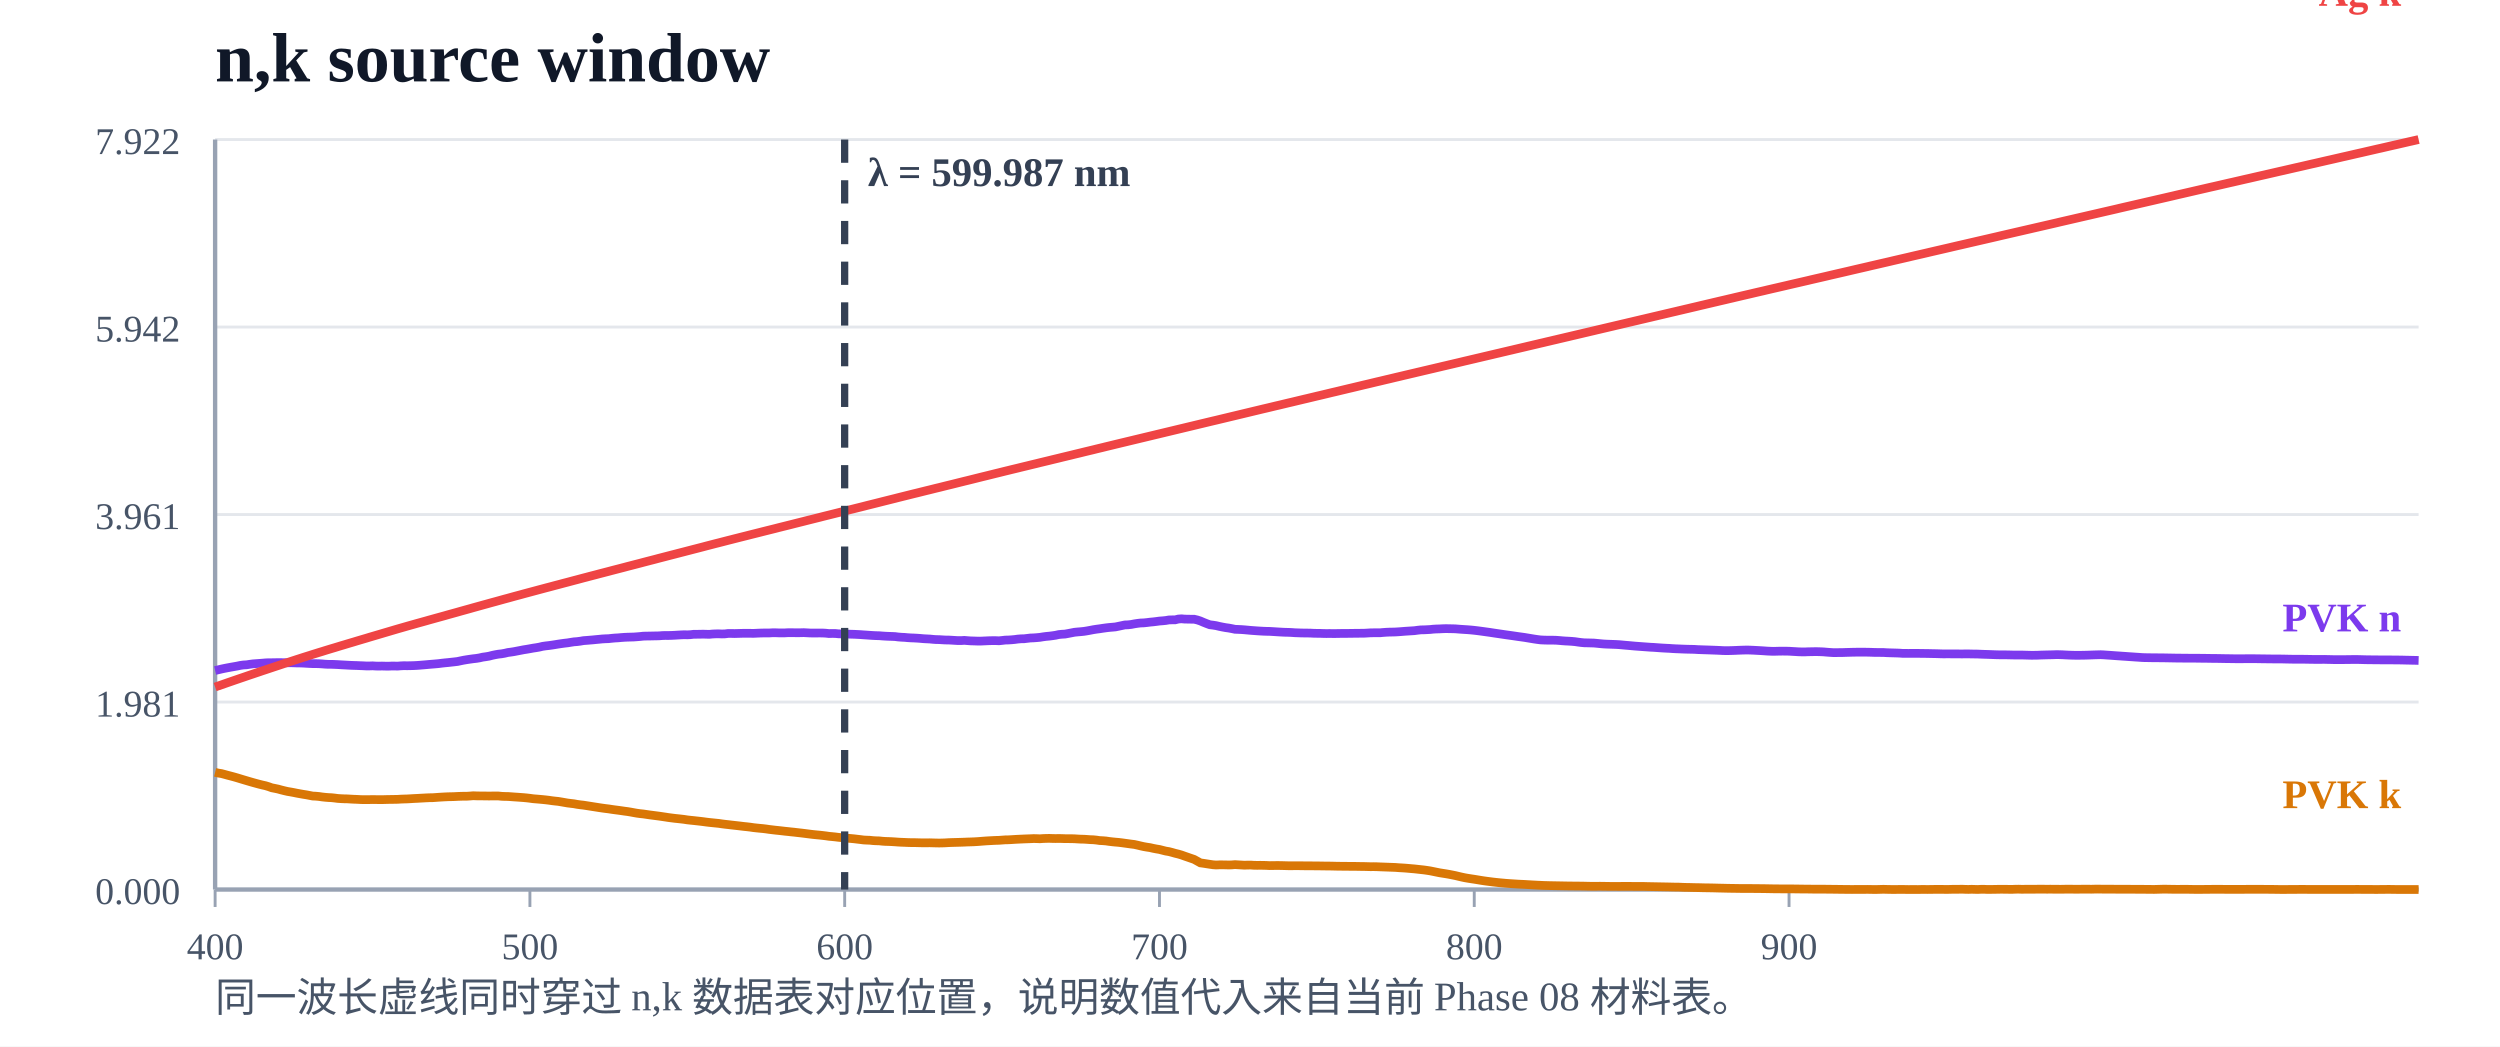
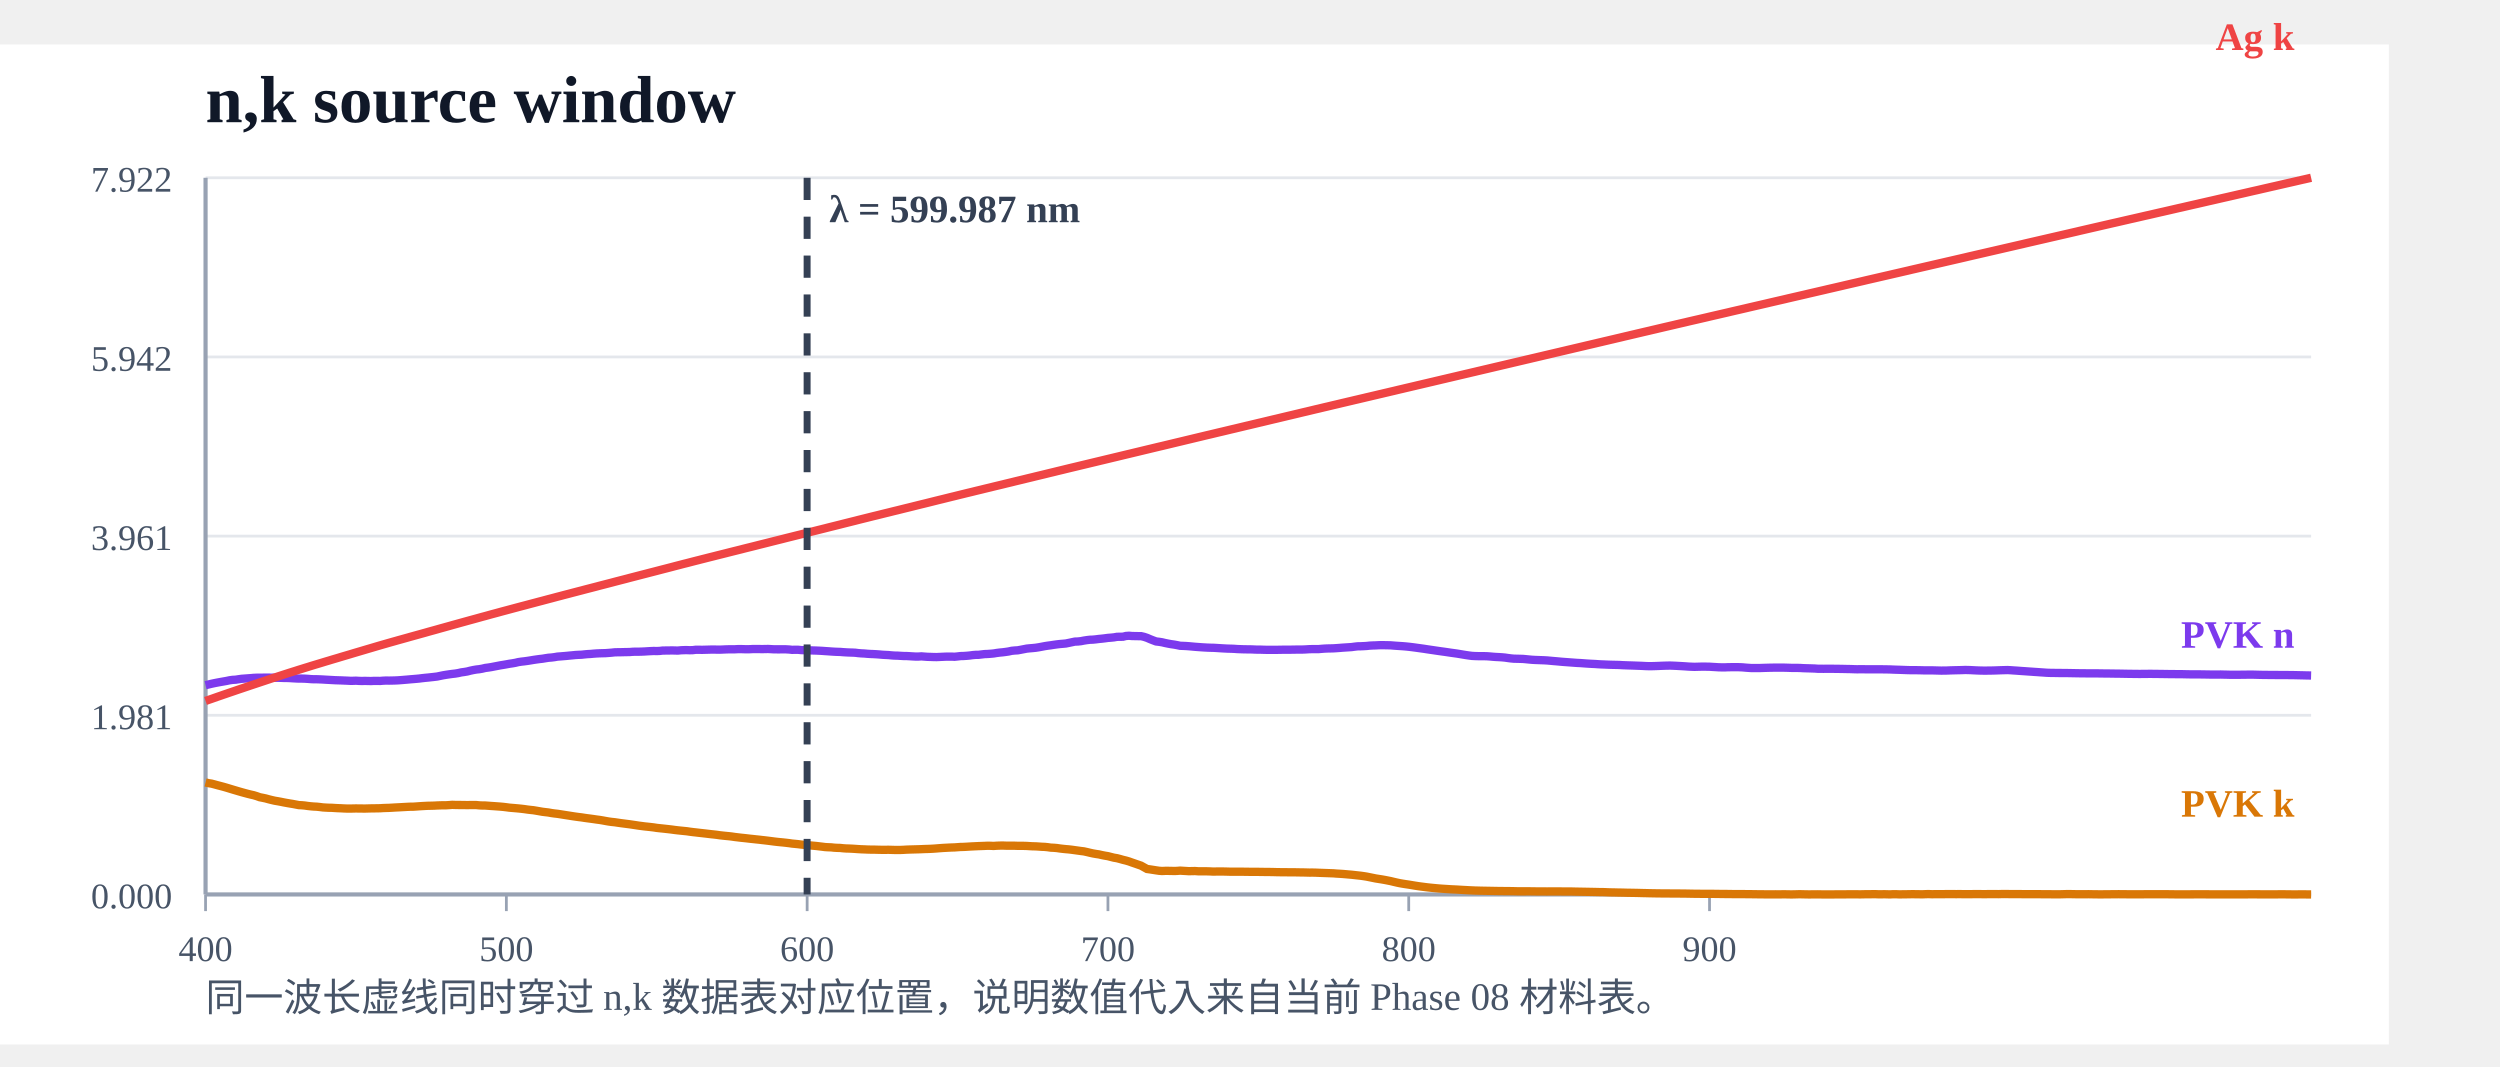
- <svg xmlns="http://www.w3.org/2000/svg" width="860" height="360" viewBox="0 0 860 360">
+ <svg xmlns="http://www.w3.org/2000/svg" width="900" height="384" viewBox="0 -16 900 384">
  <rect width="860" height="360" fill="#ffffff" />
  <text x="74" y="28" font-size="24" font-weight="700" fill="#101828">n,k source window</text>
  <line x1="74" y1="306.00" x2="832" y2="306.00" stroke="#e4e7ec" stroke-width="1" />
  <text x="62" y="311.00" text-anchor="end" font-size="13" fill="#475467">0.000</text>
  <line x1="74" y1="241.50" x2="832" y2="241.50" stroke="#e4e7ec" stroke-width="1" />
  <text x="62" y="246.50" text-anchor="end" font-size="13" fill="#475467">1.981</text>
  <line x1="74" y1="177.00" x2="832" y2="177.00" stroke="#e4e7ec" stroke-width="1" />
  <text x="62" y="182.00" text-anchor="end" font-size="13" fill="#475467">3.961</text>
  <line x1="74" y1="112.50" x2="832" y2="112.50" stroke="#e4e7ec" stroke-width="1" />
  <text x="62" y="117.50" text-anchor="end" font-size="13" fill="#475467">5.942</text>
  <line x1="74" y1="48.00" x2="832" y2="48.00" stroke="#e4e7ec" stroke-width="1" />
  <text x="62" y="53.00" text-anchor="end" font-size="13" fill="#475467">7.922</text>
  <line x1="74" y1="306" x2="832" y2="306" stroke="#98a2b3" stroke-width="1.5" />
  <line x1="74" y1="48" x2="74" y2="306" stroke="#98a2b3" stroke-width="1.5" />
  <line x1="74.00" y1="306" x2="74.00" y2="312" stroke="#98a2b3" stroke-width="1" />
  <text x="74.00" y="330" text-anchor="middle" font-size="13" fill="#475467">400</text>
  <line x1="182.29" y1="306" x2="182.29" y2="312" stroke="#98a2b3" stroke-width="1" />
  <text x="182.29" y="330" text-anchor="middle" font-size="13" fill="#475467">500</text>
  <line x1="290.57" y1="306" x2="290.57" y2="312" stroke="#98a2b3" stroke-width="1" />
  <text x="290.57" y="330" text-anchor="middle" font-size="13" fill="#475467">600</text>
  <line x1="398.86" y1="306" x2="398.86" y2="312" stroke="#98a2b3" stroke-width="1" />
  <text x="398.86" y="330" text-anchor="middle" font-size="13" fill="#475467">700</text>
  <line x1="507.14" y1="306" x2="507.14" y2="312" stroke="#98a2b3" stroke-width="1" />
  <text x="507.14" y="330" text-anchor="middle" font-size="13" fill="#475467">800</text>
  <line x1="615.43" y1="306" x2="615.43" y2="312" stroke="#98a2b3" stroke-width="1" />
  <text x="615.43" y="330" text-anchor="middle" font-size="13" fill="#475467">900</text>
  <polyline fill="none" stroke="#7c3aed" stroke-width="3" points="74.00,230.66 75.08,230.41 76.17,230.15 77.25,229.92 78.33,229.71 79.41,229.51 80.50,229.32 81.58,229.13 82.66,228.90 83.75,228.75 84.83,228.69 85.91,228.52 86.99,228.37 88.08,228.29 89.16,228.21 90.24,228.13 91.33,228.03 92.41,227.98 93.49,227.98 94.57,227.96 95.66,227.94 96.74,227.95 97.82,227.97 98.91,227.99 99.99,227.99 101.07,228.02 102.15,228.06 103.24,228.07 104.32,228.11 105.40,228.18 106.49,228.24 107.57,228.29 108.65,228.29 109.73,228.32 110.82,228.39 111.90,228.48 112.98,228.53 114.07,228.53 115.15,228.57 116.23,228.62 117.31,228.69 118.40,228.75 119.48,228.81 120.56,228.87 121.65,228.91 122.73,228.94 123.81,228.99 124.89,229.03 125.98,229.09 127.06,229.09 128.14,229.05 129.23,229.12 130.31,229.15 131.39,229.12 132.47,229.15 133.56,229.17 134.64,229.12 135.72,229.12 136.81,229.14 137.89,229.05 138.97,229.00 140.05,229.02 141.14,229.00 142.22,228.97 143.30,228.92 144.39,228.84 145.47,228.75 146.55,228.66 147.63,228.56 148.72,228.47 149.80,228.38 150.88,228.28 151.97,228.14 153.05,228.02 154.13,227.92 155.21,227.80 156.30,227.68 157.38,227.55 158.46,227.32 159.55,227.10 160.63,226.92 161.71,226.76 162.79,226.61 163.88,226.49 164.96,226.31 166.04,226.06 167.13,225.91 168.21,225.73 169.29,225.45 170.37,225.22 171.46,225.03 172.54,224.91 173.62,224.72 174.71,224.46 175.79,224.32 176.87,224.15 177.95,223.94 179.04,223.73 180.12,223.52 181.20,223.35 182.29,223.16 183.37,222.96 184.45,222.80 185.53,222.61 186.62,222.35 187.70,222.19 188.78,222.07 189.87,221.92 190.95,221.75 192.03,221.57 193.11,221.41 194.20,221.26 195.28,221.14 196.36,220.96 197.45,220.79 198.53,220.71 199.61,220.57 200.69,220.38 201.78,220.30 202.86,220.21 203.94,220.12 205.03,220.01 206.11,219.91 207.19,219.80 208.27,219.74 209.36,219.70 210.44,219.58 211.52,219.48 212.61,219.42 213.69,219.32 214.77,219.24 215.85,219.19 216.94,219.16 218.02,219.13 219.10,219.05 220.19,218.96 221.27,218.84 222.35,218.81 223.43,218.80 224.52,218.77 225.60,218.75 226.68,218.73 227.77,218.64 228.85,218.60 229.93,218.61 231.01,218.58 232.10,218.53 233.18,218.46 234.26,218.40 235.35,218.35 236.43,218.38 237.51,218.33 238.59,218.20 239.68,218.19 240.76,218.18 241.84,218.15 242.93,218.18 244.01,218.21 245.09,218.10 246.17,218.05 247.26,218.04 248.34,218.08 249.42,218.05 250.51,217.91 251.59,217.91 252.67,217.94 253.75,217.91 254.84,217.88 255.92,217.85 257.00,217.85 258.09,217.86 259.17,217.88 260.25,217.83 261.33,217.78 262.42,217.75 263.50,217.74 264.58,217.74 265.67,217.68 266.75,217.67 267.83,217.71 268.91,217.72 270.00,217.71 271.08,217.65 272.16,217.65 273.25,217.66 274.33,217.67 275.41,217.66 276.49,217.63 277.58,217.69 278.66,217.75 279.74,217.76 280.83,217.76 281.91,217.75 282.99,217.76 284.07,217.82 285.16,217.94 286.24,217.91 287.32,217.92 288.41,218.03 289.49,218.07 290.57,218.08 291.65,218.13 292.74,218.17 293.82,218.20 294.90,218.25 295.99,218.31 297.07,218.39 298.15,218.46 299.23,218.54 300.32,218.61 301.40,218.66 302.48,218.69 303.57,218.78 304.65,218.85 305.73,218.90 306.81,218.93 307.90,218.98 308.98,219.12 310.06,219.21 311.15,219.26 312.23,219.36 313.31,219.43 314.39,219.47 315.48,219.53 316.56,219.61 317.64,219.71 318.73,219.77 319.81,219.82 320.89,219.93 321.97,220.01 323.06,220.03 324.14,220.10 325.22,220.16 326.31,220.17 327.39,220.23 328.47,220.30 329.55,220.36 330.64,220.36 331.72,220.29 332.80,220.38 333.89,220.46 334.97,220.49 336.05,220.53 337.13,220.55 338.22,220.50 339.30,220.45 340.38,220.40 341.47,220.38 342.55,220.38 343.63,220.43 344.71,220.32 345.80,220.19 346.88,220.16 347.96,220.09 349.05,219.99 350.13,219.84 351.21,219.75 352.29,219.73 353.38,219.60 354.46,219.47 355.54,219.43 356.63,219.35 357.71,219.25 358.79,219.07 359.87,218.93 360.96,218.83 362.04,218.69 363.12,218.53 364.21,218.29 365.29,218.18 366.37,218.12 367.45,217.92 368.54,217.71 369.62,217.50 370.70,217.39 371.79,217.30 372.87,217.19 373.95,217.02 375.03,216.82 376.12,216.61 377.20,216.44 378.28,216.30 379.37,216.13 380.45,215.98 381.53,215.85 382.61,215.76 383.70,215.66 384.78,215.44 385.86,215.21 386.95,214.98 388.03,214.94 389.11,214.82 390.19,214.61 391.28,214.44 392.36,214.31 393.44,214.27 394.53,214.16 395.61,214.02 396.69,213.92 397.77,213.79 398.86,213.64 399.94,213.56 401.02,213.45 402.11,213.26 403.19,213.23 404.27,213.22 405.35,212.95 406.44,212.87 407.52,212.97 408.60,212.99 409.69,213.01 410.77,213.01 411.85,213.26 412.93,213.62 414.02,214.09 415.10,214.52 416.18,214.92 417.27,215.05 418.35,215.22 419.43,215.48 420.51,215.70 421.60,215.90 422.68,216.05 423.76,216.25 424.85,216.48 425.93,216.52 427.01,216.57 428.09,216.65 429.18,216.75 430.26,216.85 431.34,216.93 432.43,217.01 433.51,217.08 434.59,217.14 435.67,217.18 436.76,217.20 437.84,217.26 438.92,217.33 440.01,217.40 441.09,217.46 442.17,217.51 443.25,217.53 444.34,217.58 445.42,217.66 446.50,217.70 447.59,217.74 448.67,217.76 449.75,217.77 450.83,217.79 451.92,217.85 453.00,217.87 454.08,217.88 455.17,217.92 456.25,217.94 457.33,217.93 458.41,217.94 459.50,217.94 460.58,217.92 461.66,217.90 462.75,217.90 463.83,217.89 464.91,217.88 465.99,217.86 467.08,217.85 468.16,217.84 469.24,217.83 470.33,217.77 471.41,217.70 472.49,217.68 473.57,217.68 474.66,217.68 475.74,217.58 476.82,217.50 477.91,217.45 478.99,217.43 480.07,217.40 481.15,217.33 482.24,217.25 483.32,217.16 484.40,217.09 485.49,217.02 486.57,216.95 487.65,216.80 488.73,216.68 489.82,216.66 490.90,216.61 491.98,216.55 493.07,216.43 494.15,216.37 495.23,216.34 496.31,216.28 497.40,216.25 498.48,216.27 499.56,216.29 500.65,216.32 501.73,216.41 502.81,216.49 503.89,216.56 504.98,216.63 506.06,216.72 507.14,216.83 508.23,216.96 509.31,217.10 510.39,217.25 511.47,217.40 512.56,217.55 513.64,217.72 514.72,217.88 515.81,218.04 516.89,218.20 517.97,218.36 519.05,218.51 520.14,218.66 521.22,218.82 522.30,218.98 523.39,219.13 524.47,219.28 525.55,219.46 526.63,219.64 527.72,219.82 528.80,219.98 529.88,220.12 530.97,220.18 532.05,220.21 533.13,220.21 534.21,220.22 535.30,220.25 536.38,220.33 537.46,220.43 538.55,220.51 539.63,220.56 540.71,220.63 541.79,220.73 542.88,220.89 543.96,221.03 545.04,221.13 546.13,221.15 547.21,221.18 548.29,221.21 549.37,221.31 550.46,221.42 551.54,221.52 552.62,221.58 553.71,221.62 554.79,221.66 555.87,221.70 556.95,221.76 558.04,221.86 559.12,221.96 560.20,222.05 561.29,222.15 562.37,222.25 563.45,222.33 564.53,222.41 565.62,222.49 566.70,222.57 567.78,222.65 568.87,222.70 569.95,222.78 571.03,222.86 572.11,222.93 573.20,222.99 574.28,223.04 575.36,223.12 576.45,223.18 577.53,223.22 578.61,223.27 579.69,223.31 580.78,223.34 581.86,223.36 582.94,223.39 584.03,223.46 585.11,223.50 586.19,223.54 587.27,223.57 588.36,223.61 589.44,223.65 590.52,223.69 591.61,223.74 592.69,223.80 593.77,223.82 594.85,223.81 595.94,223.78 597.02,223.74 598.10,223.69 599.19,223.65 600.27,223.62 601.35,223.61 602.43,223.65 603.52,223.70 604.60,223.76 605.68,223.82 606.77,223.89 607.85,223.97 608.93,224.02 610.01,224.06 611.10,224.03 612.18,224.00 613.26,223.99 614.35,224.00 615.43,224.02 616.51,224.09 617.59,224.15 618.68,224.22 619.76,224.25 620.84,224.26 621.93,224.21 623.01,224.19 624.09,224.17 625.17,224.17 626.26,224.20 627.34,224.25 628.42,224.35 629.51,224.43 630.59,224.50 631.67,224.50 632.75,224.49 633.84,224.48 634.92,224.44 636.00,224.41 637.09,224.38 638.17,224.36 639.25,224.34 640.33,224.34 641.42,224.35 642.50,224.36 643.58,224.39 644.67,224.43 645.75,224.45 646.83,224.45 647.91,224.46 649.00,224.53 650.08,224.57 651.16,224.60 652.25,224.63 653.33,224.67 654.41,224.75 655.49,224.76 656.58,224.77 657.66,224.75 658.74,224.75 659.83,224.76 660.91,224.78 661.99,224.79 663.07,224.80 664.16,224.83 665.24,224.85 666.32,224.87 667.41,224.91 668.49,224.94 669.57,224.93 670.65,224.93 671.74,224.94 672.82,224.95 673.90,224.95 674.99,224.96 676.07,224.94 677.15,224.94 678.23,224.97 679.32,224.98 680.40,225.00 681.48,225.05 682.57,225.09 683.65,225.12 684.73,225.16 685.81,225.20 686.90,225.24 687.98,225.26 689.06,225.27 690.15,225.27 691.23,225.29 692.31,225.32 693.39,225.33 694.48,225.33 695.56,225.33 696.64,225.36 697.73,225.39 698.81,225.42 699.89,225.41 700.97,225.39 702.06,225.34 703.14,225.31 704.22,225.28 705.31,225.26 706.39,225.23 707.47,225.19 708.55,225.21 709.64,225.25 710.72,225.31 711.80,225.36 712.89,225.40 713.97,225.42 715.05,225.42 716.13,225.41 717.22,225.39 718.30,225.36 719.38,225.32 720.47,225.28 721.55,225.25 722.63,225.22 723.71,225.27 724.80,225.35 725.88,225.42 726.96,225.50 728.05,225.58 729.13,225.65 730.21,225.73 731.29,225.80 732.38,225.88 733.46,225.95 734.54,226.03 735.63,226.10 736.71,226.18 737.79,226.23 738.87,226.24 739.96,226.26 741.04,226.28 742.12,226.28 743.21,226.29 744.29,226.30 745.37,226.32 746.45,226.34 747.54,226.36 748.62,226.38 749.70,226.39 750.79,226.40 751.87,226.41 752.95,226.42 754.03,226.42 755.12,226.42 756.20,226.43 757.28,226.45 758.37,226.46 759.45,226.47 760.53,226.49 761.61,226.50 762.70,226.51 763.78,226.53 764.86,226.55 765.95,226.57 767.03,226.58 768.11,226.60 769.19,226.61 770.28,226.62 771.36,226.61 772.44,226.60 773.53,226.59 774.61,226.59 775.69,226.60 776.77,226.61 777.86,226.63 778.94,226.64 780.02,226.66 781.11,226.67 782.19,226.68 783.27,226.69 784.35,226.69 785.44,226.70 786.52,226.73 787.60,226.75 788.69,226.77 789.77,226.77 790.85,226.77 791.93,226.78 793.02,226.79 794.10,226.81 795.18,226.83 796.27,226.84 797.35,226.84 798.43,226.84 799.51,226.83 800.60,226.86 801.68,226.88 802.76,226.91 803.85,226.92 804.93,226.91 806.01,226.91 807.09,226.90 808.18,226.89 809.26,226.87 810.34,226.86 811.43,226.88 812.51,226.91 813.59,226.94 814.67,226.96 815.76,226.97 816.84,226.98 817.92,226.99 819.01,227.00 820.09,227.00 821.17,227.01 822.25,227.01 823.34,227.02 824.42,227.03 825.50,227.04 826.59,227.06 827.67,227.09 828.75,227.11 829.83,227.14 830.92,227.16 832.00,227.19" />
  <polyline fill="none" stroke="#d97706" stroke-width="3" points="74.00,265.68 75.08,265.94 76.17,266.11 77.25,266.39 78.33,266.69 79.41,266.97 80.50,267.26 81.58,267.57 82.66,267.90 83.75,268.23 84.83,268.55 85.91,268.87 86.99,269.18 88.08,269.48 89.16,269.77 90.24,270.04 91.33,270.28 92.41,270.61 93.49,271.00 94.57,271.21 95.66,271.44 96.74,271.74 97.82,272.01 98.91,272.26 99.99,272.44 101.07,272.64 102.15,272.86 103.24,273.06 104.32,273.25 105.40,273.42 106.49,273.63 107.57,273.84 108.65,273.89 109.73,273.99 110.82,274.15 111.90,274.27 112.98,274.36 114.07,274.41 115.15,274.53 116.23,274.67 117.31,274.74 118.40,274.79 119.48,274.81 120.56,274.88 121.65,274.94 122.73,274.98 123.81,275.04 124.89,275.08 125.98,275.08 127.06,275.07 128.14,275.04 129.23,275.06 130.31,275.07 131.39,275.08 132.47,275.05 133.56,275.02 134.64,275.01 135.72,274.99 136.81,274.97 137.89,274.90 138.97,274.86 140.05,274.83 141.14,274.77 142.22,274.70 143.30,274.65 144.39,274.59 145.47,274.53 146.55,274.47 147.63,274.42 148.72,274.41 149.80,274.34 150.88,274.26 151.97,274.19 153.05,274.13 154.13,274.08 155.21,274.06 156.30,274.03 157.38,273.97 158.46,273.93 159.55,273.90 160.63,273.90 161.71,273.83 162.79,273.74 163.88,273.78 164.96,273.80 166.04,273.80 167.13,273.82 168.21,273.83 169.29,273.82 170.37,273.81 171.46,273.82 172.54,273.93 173.62,273.98 174.71,273.99 175.79,274.07 176.87,274.15 177.95,274.22 179.04,274.30 180.12,274.38 181.20,274.48 182.29,274.61 183.37,274.76 184.45,274.85 185.53,274.94 186.62,275.04 187.70,275.15 188.78,275.28 189.87,275.44 190.95,275.57 192.03,275.68 193.11,275.86 194.20,276.05 195.28,276.24 196.36,276.37 197.45,276.50 198.53,276.70 199.61,276.85 200.69,276.97 201.78,277.14 202.86,277.31 203.94,277.48 205.03,277.65 206.11,277.82 207.19,277.98 208.27,278.13 209.36,278.26 210.44,278.43 211.52,278.58 212.61,278.72 213.69,278.87 214.77,279.03 215.85,279.17 216.94,279.35 218.02,279.55 219.10,279.74 220.19,279.89 221.27,280.00 222.35,280.16 223.43,280.32 224.52,280.46 225.60,280.60 226.68,280.74 227.77,280.90 228.85,281.06 229.93,281.23 231.01,281.37 232.10,281.51 233.18,281.62 234.26,281.74 235.35,281.87 236.43,282.04 237.51,282.16 238.59,282.27 239.68,282.39 240.76,282.51 241.84,282.64 242.93,282.79 244.01,282.92 245.09,283.03 246.17,283.14 247.26,283.25 248.34,283.41 249.42,283.55 250.51,283.67 251.59,283.80 252.67,283.92 253.75,284.04 254.84,284.17 255.92,284.30 257.00,284.41 258.09,284.54 259.17,284.70 260.25,284.82 261.33,284.93 262.42,285.03 263.50,285.16 264.58,285.32 265.67,285.45 266.75,285.58 267.83,285.69 268.91,285.81 270.00,285.94 271.08,286.05 272.16,286.17 273.25,286.28 274.33,286.41 275.41,286.53 276.49,286.66 277.58,286.80 278.66,286.94 279.74,287.07 280.83,287.18 281.91,287.28 282.99,287.40 284.07,287.53 285.16,287.69 286.24,287.79 287.32,287.90 288.41,288.04 289.49,288.14 290.57,288.24 291.65,288.35 292.74,288.45 293.82,288.55 294.90,288.68 295.99,288.81 297.07,288.95 298.15,289.01 299.23,289.05 300.32,289.17 301.40,289.23 302.48,289.26 303.57,289.38 304.65,289.45 305.73,289.48 306.81,289.53 307.90,289.60 308.98,289.68 310.06,289.74 311.15,289.78 312.23,289.83 313.31,289.86 314.39,289.86 315.48,289.89 316.56,289.92 317.64,289.94 318.73,289.94 319.81,289.92 320.89,289.95 321.97,289.98 323.06,290.00 324.14,289.98 325.22,289.94 326.31,289.87 327.39,289.83 328.47,289.80 329.55,289.77 330.64,289.74 331.72,289.70 332.80,289.65 333.89,289.62 334.97,289.58 336.05,289.52 337.13,289.44 338.22,289.35 339.30,289.27 340.38,289.21 341.47,289.15 342.55,289.10 343.63,289.07 344.71,288.99 345.80,288.91 346.88,288.89 347.96,288.83 349.05,288.76 350.13,288.70 351.21,288.65 352.29,288.60 353.38,288.56 354.46,288.52 355.54,288.47 356.63,288.49 357.71,288.54 358.79,288.46 359.87,288.42 360.96,288.40 362.04,288.44 363.12,288.46 364.21,288.44 365.29,288.46 366.37,288.50 367.45,288.50 368.54,288.51 369.62,288.54 370.70,288.61 371.79,288.67 372.87,288.69 373.95,288.76 375.03,288.84 376.12,288.88 377.20,288.99 378.28,289.15 379.37,289.20 380.45,289.29 381.53,289.45 382.61,289.58 383.70,289.69 384.78,289.78 385.86,289.91 386.95,290.06 388.03,290.21 389.11,290.36 390.19,290.49 391.28,290.73 392.36,290.99 393.44,291.23 394.53,291.42 395.61,291.58 396.69,291.83 397.77,292.04 398.86,292.22 399.94,292.50 401.02,292.77 402.11,292.95 403.19,293.23 404.27,293.54 405.35,293.80 406.44,294.12 407.52,294.51 408.60,294.88 409.69,295.26 410.77,295.63 411.85,296.23 412.93,296.83 414.02,296.98 415.10,297.15 416.18,297.32 417.27,297.48 418.35,297.56 419.43,297.51 420.51,297.51 421.60,297.52 422.68,297.56 423.76,297.52 424.85,297.43 425.93,297.50 427.01,297.56 428.09,297.63 429.18,297.59 430.26,297.58 431.34,297.66 432.43,297.68 433.51,297.67 434.59,297.68 435.67,297.71 436.76,297.77 437.84,297.75 438.92,297.74 440.01,297.74 441.09,297.76 442.17,297.79 443.25,297.82 444.34,297.82 445.42,297.81 446.50,297.81 447.59,297.82 448.67,297.84 449.75,297.85 450.83,297.85 451.92,297.86 453.00,297.87 454.08,297.88 455.17,297.90 456.25,297.91 457.33,297.92 458.41,297.94 459.50,297.97 460.58,297.99 461.66,298.00 462.75,298.01 463.83,298.02 464.91,298.03 465.99,298.03 467.08,298.05 468.16,298.07 469.24,298.08 470.33,298.11 471.41,298.14 472.49,298.13 473.57,298.15 474.66,298.20 475.74,298.24 476.82,298.28 477.91,298.32 478.99,298.36 480.07,298.40 481.15,298.49 482.24,298.55 483.32,298.62 484.40,298.71 485.49,298.81 486.57,298.90 487.65,299.02 488.73,299.14 489.82,299.26 490.90,299.41 491.98,299.58 493.07,299.80 494.15,300.02 495.23,300.24 496.31,300.41 497.40,300.58 498.48,300.77 499.56,300.98 500.65,301.20 501.73,301.46 502.81,301.71 503.89,301.94 504.98,302.13 506.06,302.30 507.14,302.46 508.23,302.64 509.31,302.82 510.39,302.99 511.47,303.14 512.56,303.28 513.64,303.42 514.72,303.54 515.81,303.65 516.89,303.75 517.97,303.85 519.05,303.93 520.14,304.00 521.22,304.07 522.30,304.14 523.39,304.19 524.47,304.24 525.55,304.31 526.63,304.37 527.72,304.43 528.80,304.49 529.88,304.54 530.97,304.59 532.05,304.62 533.13,304.65 534.21,304.67 535.30,304.69 536.38,304.71 537.46,304.73 538.55,304.75 539.63,304.77 540.71,304.78 541.79,304.79 542.88,304.80 543.96,304.81 545.04,304.83 546.13,304.86 547.21,304.88 548.29,304.88 549.37,304.88 550.46,304.87 551.54,304.89 552.62,304.90 553.71,304.92 554.79,304.92 555.87,304.92 556.95,304.93 558.04,304.91 559.12,304.91 560.20,304.91 561.29,304.92 562.37,304.93 563.45,304.94 564.53,304.94 565.62,304.94 566.70,304.97 567.78,304.99 568.87,305.01 569.95,305.03 571.03,305.05 572.11,305.07 573.20,305.09 574.28,305.11 575.36,305.14 576.45,305.16 577.53,305.17 578.61,305.22 579.69,305.26 580.78,305.27 581.86,305.30 582.94,305.33 584.03,305.34 585.11,305.37 586.19,305.40 587.27,305.41 588.36,305.43 589.44,305.45 590.52,305.48 591.61,305.51 592.69,305.53 593.77,305.56 594.85,305.58 595.94,305.60 597.02,305.61 598.10,305.63 599.19,305.64 600.27,305.64 601.35,305.65 602.43,305.65 603.52,305.66 604.60,305.67 605.68,305.68 606.77,305.69 607.85,305.71 608.93,305.73 610.01,305.75 611.10,305.76 612.18,305.77 613.26,305.78 614.35,305.78 615.43,305.78 616.51,305.78 617.59,305.80 618.68,305.81 619.76,305.83 620.84,305.84 621.93,305.84 623.01,305.86 624.09,305.87 625.17,305.87 626.26,305.87 627.34,305.87 628.42,305.89 629.51,305.90 630.59,305.91 631.67,305.92 632.75,305.94 633.84,305.95 634.92,305.96 636.00,305.97 637.09,305.98 638.17,305.97 639.25,305.96 640.33,305.97 641.42,305.96 642.50,305.95 643.58,305.97 644.67,305.99 645.75,305.98 646.83,305.95 647.91,305.92 649.00,305.95 650.08,305.97 651.16,305.99 652.25,305.98 653.33,305.97 654.41,305.96 655.49,305.98 656.58,306.00 657.66,305.99 658.74,305.99 659.83,306.00 660.91,305.97 661.99,305.97 663.07,305.98 664.16,305.97 665.24,305.95 666.32,305.94 667.41,305.94 668.49,305.95 669.57,305.97 670.65,305.95 671.74,305.92 672.82,305.92 673.90,305.91 674.99,305.89 676.07,305.94 677.15,305.96 678.23,305.92 679.32,305.95 680.40,305.98 681.48,305.92 682.57,305.92 683.65,305.97 684.73,305.96 685.81,305.95 686.90,305.93 687.98,305.91 689.06,305.91 690.15,305.92 691.23,305.94 692.31,305.94 693.39,305.89 694.48,305.88 695.56,305.92 696.64,305.90 697.73,305.89 698.81,305.90 699.89,305.89 700.97,305.88 702.06,305.88 703.14,305.88 704.22,305.89 705.31,305.88 706.39,305.89 707.47,305.89 708.55,305.91 709.64,305.90 710.72,305.87 711.80,305.87 712.89,305.88 713.97,305.90 715.05,305.89 716.13,305.88 717.22,305.87 718.30,305.87 719.38,305.89 720.47,305.86 721.55,305.84 722.63,305.86 723.71,305.87 724.80,305.88 725.88,305.88 726.96,305.88 728.05,305.89 729.13,305.89 730.21,305.90 731.29,305.90 732.38,305.90 733.46,305.91 734.54,305.91 735.63,305.92 736.71,305.92 737.79,305.93 738.87,305.94 739.96,305.95 741.04,305.96 742.12,305.93 743.21,305.90 744.29,305.87 745.37,305.88 746.45,305.90 747.54,305.92 748.62,305.93 749.70,305.93 750.79,305.92 751.87,305.91 752.95,305.93 754.03,305.95 755.12,305.96 756.20,305.97 757.28,305.96 758.37,305.95 759.45,305.94 760.53,305.93 761.61,305.92 762.70,305.91 763.78,305.92 764.86,305.93 765.95,305.94 767.03,305.95 768.11,305.95 769.19,305.95 770.28,305.95 771.36,305.94 772.44,305.93 773.53,305.92 774.61,305.92 775.69,305.92 776.77,305.92 777.86,305.92 778.94,305.93 780.02,305.93 781.11,305.94 782.19,305.95 783.27,305.97 784.35,305.98 785.44,305.98 786.52,305.98 787.60,305.97 788.69,305.96 789.77,305.96 790.85,305.95 791.93,305.94 793.02,305.95 794.10,305.96 795.18,305.96 796.27,305.97 797.35,305.97 798.43,305.97 799.51,305.97 800.60,305.97 801.68,305.97 802.76,305.97 803.85,305.97 804.93,305.97 806.01,305.97 807.09,305.97 808.18,305.97 809.26,305.96 810.34,305.95 811.43,305.95 812.51,305.96 813.59,305.96 814.67,305.97 815.76,305.97 816.84,305.98 817.92,305.98 819.01,305.97 820.09,305.96 821.17,305.95 822.25,305.95 823.34,305.97 824.42,305.98 825.50,305.99 826.59,305.99 827.67,305.98 828.75,305.98 829.83,305.98 830.92,305.99 832.00,306.00" />
  <polyline fill="none" stroke="#ef4444" stroke-width="3" points="74.00,236.34 75.08,235.96 76.17,235.59 77.25,235.21 78.33,234.83 79.41,234.46 80.50,234.08 81.58,233.71 82.66,233.34 83.75,232.97 84.83,232.60 85.91,232.23 86.99,231.87 88.08,231.50 89.16,231.14 90.24,230.77 91.33,230.41 92.41,230.05 93.49,229.69 94.57,229.33 95.66,228.97 96.74,228.61 97.82,228.25 98.91,227.90 99.99,227.54 101.07,227.19 102.15,226.84 103.24,226.49 104.32,226.14 105.40,225.80 106.49,225.46 107.57,225.11 108.65,224.78 109.73,224.44 110.82,224.11 111.90,223.77 112.98,223.44 114.07,223.11 115.15,222.79 116.23,222.46 117.31,222.13 118.40,221.81 119.48,221.48 120.56,221.16 121.65,220.84 122.73,220.51 123.81,220.19 124.89,219.87 125.98,219.55 127.06,219.22 128.14,218.90 129.23,218.58 130.31,218.26 131.39,217.94 132.47,217.62 133.56,217.30 134.64,216.98 135.72,216.66 136.81,216.34 137.89,216.03 138.97,215.72 140.05,215.41 141.14,215.10 142.22,214.80 143.30,214.49 144.39,214.19 145.47,213.89 146.55,213.59 147.63,213.28 148.72,212.98 149.80,212.68 150.88,212.38 151.97,212.08 153.05,211.78 154.13,211.47 155.21,211.17 156.30,210.87 157.38,210.57 158.46,210.26 159.55,209.96 160.63,209.66 161.71,209.36 162.79,209.05 163.88,208.75 164.96,208.45 166.04,208.15 167.13,207.85 168.21,207.55 169.29,207.25 170.37,206.96 171.46,206.66 172.54,206.36 173.62,206.06 174.71,205.77 175.79,205.47 176.87,205.17 177.95,204.88 179.04,204.59 180.12,204.29 181.20,204.00 182.29,203.71 183.37,203.42 184.45,203.13 185.53,202.84 186.62,202.55 187.70,202.26 188.78,201.98 189.87,201.69 190.95,201.40 192.03,201.12 193.11,200.83 194.20,200.54 195.28,200.26 196.36,199.97 197.45,199.68 198.53,199.40 199.61,199.11 200.69,198.82 201.78,198.54 202.86,198.25 203.94,197.97 205.03,197.69 206.11,197.40 207.19,197.12 208.27,196.84 209.36,196.56 210.44,196.27 211.52,195.99 212.61,195.71 213.69,195.43 214.77,195.15 215.85,194.86 216.94,194.58 218.02,194.30 219.10,194.02 220.19,193.74 221.27,193.45 222.35,193.17 223.43,192.89 224.52,192.61 225.60,192.33 226.68,192.04 227.77,191.76 228.85,191.48 229.93,191.20 231.01,190.92 232.10,190.64 233.18,190.36 234.26,190.08 235.35,189.80 236.43,189.52 237.51,189.24 238.59,188.96 239.68,188.68 240.76,188.40 241.84,188.12 242.93,187.83 244.01,187.55 245.09,187.27 246.17,186.99 247.26,186.72 248.34,186.44 249.42,186.16 250.51,185.88 251.59,185.61 252.67,185.33 253.75,185.06 254.84,184.78 255.92,184.51 257.00,184.24 258.09,183.96 259.17,183.69 260.25,183.42 261.33,183.15 262.42,182.87 263.50,182.60 264.58,182.33 265.67,182.06 266.75,181.79 267.83,181.51 268.91,181.24 270.00,180.97 271.08,180.70 272.16,180.43 273.25,180.15 274.33,179.88 275.41,179.61 276.49,179.34 277.58,179.06 278.66,178.79 279.74,178.52 280.83,178.25 281.91,177.98 282.99,177.70 284.07,177.43 285.16,177.16 286.24,176.89 287.32,176.62 288.41,176.35 289.49,176.08 290.57,175.80 291.65,175.53 292.74,175.26 293.82,174.99 294.90,174.72 295.99,174.45 297.07,174.18 298.15,173.90 299.23,173.63 300.32,173.36 301.40,173.09 302.48,172.82 303.57,172.54 304.65,172.27 305.73,172.00 306.81,171.73 307.90,171.46 308.98,171.18 310.06,170.91 311.15,170.64 312.23,170.37 313.31,170.10 314.39,169.83 315.48,169.57 316.56,169.30 317.64,169.03 318.73,168.76 319.81,168.50 320.89,168.23 321.97,167.96 323.06,167.70 324.14,167.43 325.22,167.16 326.31,166.89 327.39,166.63 328.47,166.36 329.55,166.09 330.64,165.82 331.72,165.55 332.80,165.29 333.89,165.02 334.97,164.75 336.05,164.48 337.13,164.21 338.22,163.94 339.30,163.68 340.38,163.41 341.47,163.14 342.55,162.87 343.63,162.61 344.71,162.34 345.80,162.07 346.88,161.81 347.96,161.54 349.05,161.28 350.13,161.02 351.21,160.75 352.29,160.49 353.38,160.23 354.46,159.96 355.54,159.70 356.63,159.44 357.71,159.17 358.79,158.91 359.87,158.65 360.96,158.39 362.04,158.12 363.12,157.86 364.21,157.60 365.29,157.33 366.37,157.07 367.45,156.81 368.54,156.55 369.62,156.28 370.70,156.02 371.79,155.76 372.87,155.49 373.95,155.23 375.03,154.97 376.12,154.71 377.20,154.44 378.28,154.18 379.37,153.92 380.45,153.65 381.53,153.39 382.61,153.13 383.70,152.86 384.78,152.60 385.86,152.34 386.95,152.08 388.03,151.82 389.11,151.56 390.19,151.30 391.28,151.04 392.36,150.78 393.44,150.52 394.53,150.26 395.61,150.00 396.69,149.74 397.77,149.48 398.86,149.22 399.94,148.96 401.02,148.70 402.11,148.44 403.19,148.18 404.27,147.92 405.35,147.66 406.44,147.40 407.52,147.14 408.60,146.88 409.69,146.62 410.77,146.36 411.85,146.10 412.93,145.84 414.02,145.58 415.10,145.32 416.18,145.06 417.27,144.80 418.35,144.55 419.43,144.29 420.51,144.03 421.60,143.77 422.68,143.51 423.76,143.25 424.85,142.99 425.93,142.73 427.01,142.47 428.09,142.21 429.18,141.95 430.26,141.69 431.34,141.43 432.43,141.17 433.51,140.91 434.59,140.65 435.67,140.40 436.76,140.14 437.84,139.88 438.92,139.62 440.01,139.37 441.09,139.11 442.17,138.85 443.25,138.59 444.34,138.34 445.42,138.08 446.50,137.82 447.59,137.56 448.67,137.30 449.75,137.05 450.83,136.79 451.92,136.53 453.00,136.27 454.08,136.02 455.17,135.76 456.25,135.50 457.33,135.24 458.41,134.98 459.50,134.73 460.58,134.47 461.66,134.21 462.75,133.95 463.83,133.69 464.91,133.44 465.99,133.18 467.08,132.92 468.16,132.66 469.24,132.40 470.33,132.15 471.41,131.89 472.49,131.63 473.57,131.37 474.66,131.12 475.74,130.86 476.82,130.60 477.91,130.35 478.99,130.09 480.07,129.83 481.15,129.58 482.24,129.32 483.32,129.06 484.40,128.81 485.49,128.55 486.57,128.30 487.65,128.04 488.73,127.79 489.82,127.53 490.90,127.28 491.98,127.02 493.07,126.77 494.15,126.51 495.23,126.26 496.31,126.00 497.40,125.75 498.48,125.49 499.56,125.24 500.65,124.98 501.73,124.73 502.81,124.47 503.89,124.21 504.98,123.96 506.06,123.70 507.14,123.45 508.23,123.19 509.31,122.94 510.39,122.68 511.47,122.43 512.56,122.17 513.64,121.92 514.72,121.66 515.81,121.41 516.89,121.15 517.97,120.90 519.05,120.64 520.14,120.39 521.22,120.13 522.30,119.88 523.39,119.62 524.47,119.37 525.55,119.11 526.63,118.86 527.72,118.60 528.80,118.35 529.88,118.09 530.97,117.84 532.05,117.58 533.13,117.33 534.21,117.07 535.30,116.82 536.38,116.56 537.46,116.31 538.55,116.05 539.63,115.80 540.71,115.54 541.79,115.29 542.88,115.03 543.96,114.78 545.04,114.52 546.13,114.27 547.21,114.01 548.29,113.76 549.37,113.50 550.46,113.25 551.54,112.99 552.62,112.74 553.71,112.48 554.79,112.23 555.87,111.97 556.95,111.72 558.04,111.46 559.12,111.21 560.20,110.95 561.29,110.70 562.37,110.44 563.45,110.19 564.53,109.93 565.62,109.68 566.70,109.42 567.78,109.17 568.87,108.91 569.95,108.66 571.03,108.40 572.11,108.15 573.20,107.89 574.28,107.64 575.36,107.38 576.45,107.13 577.53,106.87 578.61,106.62 579.69,106.36 580.78,106.11 581.86,105.85 582.94,105.60 584.03,105.34 585.11,105.08 586.19,104.83 587.27,104.57 588.36,104.32 589.44,104.06 590.52,103.81 591.61,103.55 592.69,103.30 593.77,103.05 594.85,102.79 595.94,102.54 597.02,102.28 598.10,102.03 599.19,101.77 600.27,101.52 601.35,101.27 602.43,101.02 603.52,100.76 604.60,100.51 605.68,100.26 606.77,100.01 607.85,99.75 608.93,99.50 610.01,99.25 611.10,99.00 612.18,98.75 613.26,98.50 614.35,98.25 615.43,97.99 616.51,97.74 617.59,97.49 618.68,97.24 619.76,96.99 620.84,96.74 621.93,96.49 623.01,96.23 624.09,95.98 625.17,95.73 626.26,95.48 627.34,95.23 628.42,94.98 629.51,94.72 630.59,94.47 631.67,94.22 632.75,93.97 633.84,93.72 634.92,93.47 636.00,93.22 637.09,92.96 638.17,92.71 639.25,92.46 640.33,92.21 641.42,91.96 642.50,91.71 643.58,91.45 644.67,91.20 645.75,90.95 646.83,90.70 647.91,90.45 649.00,90.20 650.08,89.95 651.16,89.69 652.25,89.44 653.33,89.19 654.41,88.94 655.49,88.69 656.58,88.44 657.66,88.18 658.74,87.93 659.83,87.68 660.91,87.43 661.99,87.18 663.07,86.93 664.16,86.67 665.24,86.42 666.32,86.17 667.41,85.92 668.49,85.67 669.57,85.42 670.65,85.17 671.74,84.91 672.82,84.66 673.90,84.41 674.99,84.16 676.07,83.91 677.15,83.66 678.23,83.41 679.32,83.16 680.40,82.91 681.48,82.66 682.57,82.41 683.65,82.16 684.73,81.91 685.81,81.66 686.90,81.41 687.98,81.15 689.06,80.90 690.15,80.65 691.23,80.40 692.31,80.15 693.39,79.90 694.48,79.65 695.56,79.40 696.64,79.15 697.73,78.90 698.81,78.65 699.89,78.40 700.97,78.15 702.06,77.90 703.14,77.65 704.22,77.40 705.31,77.15 706.39,76.90 707.47,76.65 708.55,76.39 709.64,76.14 710.72,75.89 711.80,75.64 712.89,75.39 713.97,75.14 715.05,74.89 716.13,74.64 717.22,74.39 718.30,74.14 719.38,73.89 720.47,73.64 721.55,73.39 722.63,73.14 723.71,72.89 724.80,72.64 725.88,72.39 726.96,72.14 728.05,71.89 729.13,71.63 730.21,71.38 731.29,71.13 732.38,70.88 733.46,70.63 734.54,70.38 735.63,70.13 736.71,69.88 737.79,69.63 738.87,69.38 739.96,69.13 741.04,68.88 742.12,68.63 743.21,68.38 744.29,68.13 745.37,67.88 746.45,67.63 747.54,67.38 748.62,67.12 749.70,66.87 750.79,66.62 751.87,66.37 752.95,66.12 754.03,65.87 755.12,65.62 756.20,65.37 757.28,65.12 758.37,64.87 759.45,64.62 760.53,64.37 761.61,64.13 762.70,63.88 763.78,63.63 764.86,63.38 765.95,63.13 767.03,62.88 768.11,62.64 769.19,62.39 770.28,62.14 771.36,61.89 772.44,61.64 773.53,61.40 774.61,61.15 775.69,60.90 776.77,60.65 777.86,60.40 778.94,60.16 780.02,59.91 781.11,59.66 782.19,59.41 783.27,59.16 784.35,58.91 785.44,58.67 786.52,58.42 787.60,58.17 788.69,57.92 789.77,57.67 790.85,57.43 791.93,57.18 793.02,56.93 794.10,56.68 795.18,56.43 796.27,56.19 797.35,55.94 798.43,55.69 799.51,55.44 800.60,55.19 801.68,54.95 802.76,54.70 803.85,54.45 804.93,54.20 806.01,53.95 807.09,53.71 808.18,53.46 809.26,53.21 810.34,52.96 811.43,52.71 812.51,52.47 813.59,52.22 814.67,51.97 815.76,51.72 816.84,51.47 817.92,51.22 819.01,50.98 820.09,50.73 821.17,50.48 822.25,50.23 823.34,49.98 824.42,49.74 825.50,49.49 826.59,49.24 827.67,48.99 828.75,48.74 829.83,48.50 830.92,48.25 832.00,48.00" />
  <text x="826.00" y="217.19" text-anchor="end" font-size="14" font-weight="700" fill="#7c3aed">PVK n</text>
  <text x="826.00" y="278.00" text-anchor="end" font-size="14" font-weight="700" fill="#d97706">PVK k</text>
  <text x="826.00" y="2.00" text-anchor="end" font-size="14" font-weight="700" fill="#ef4444">Ag k</text>
  <line x1="290.56" y1="48" x2="290.56" y2="306" stroke="#344054" stroke-dasharray="8 6" stroke-width="2.5" />
  <text x="298.56" y="64.00" font-size="14" font-weight="700" fill="#344054">λ = 599.987 nm</text>
  <text x="74" y="348" font-size="14" fill="#475467">同一波长虚线同时穿过 n,k 数据表对应位置，说明数值代入来自当前 Phase 08 材料表。</text>
</svg>
